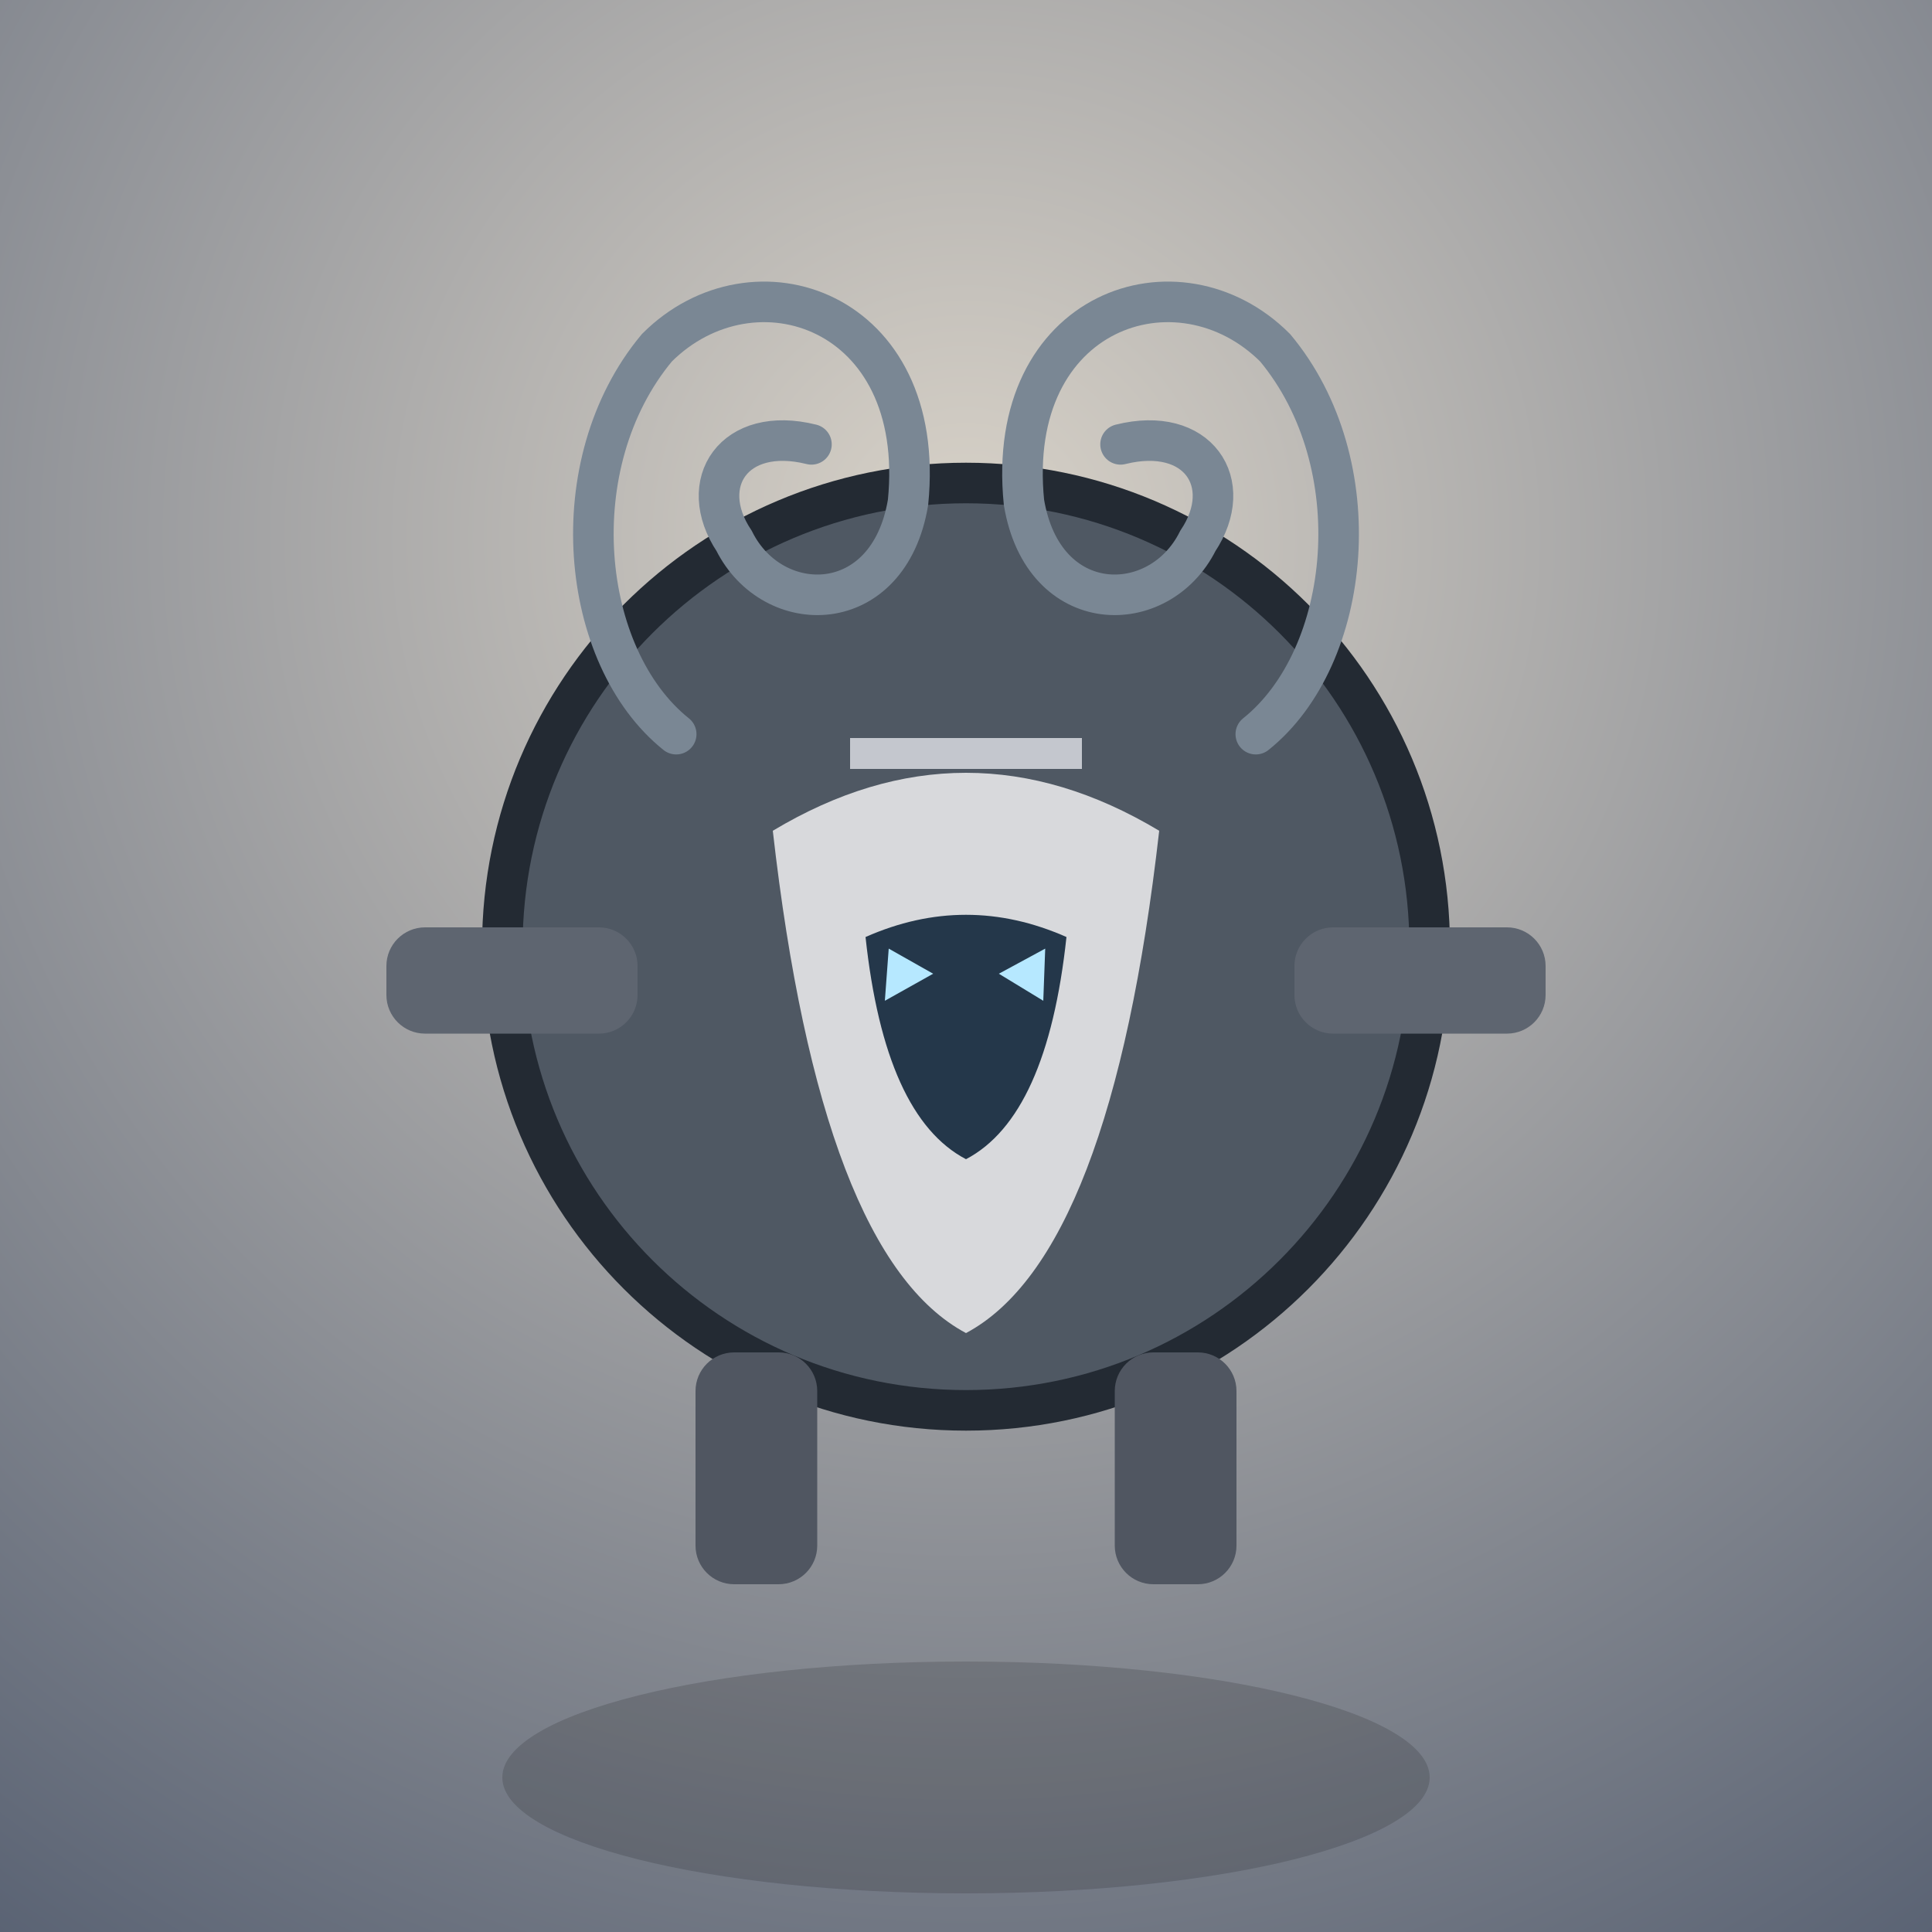
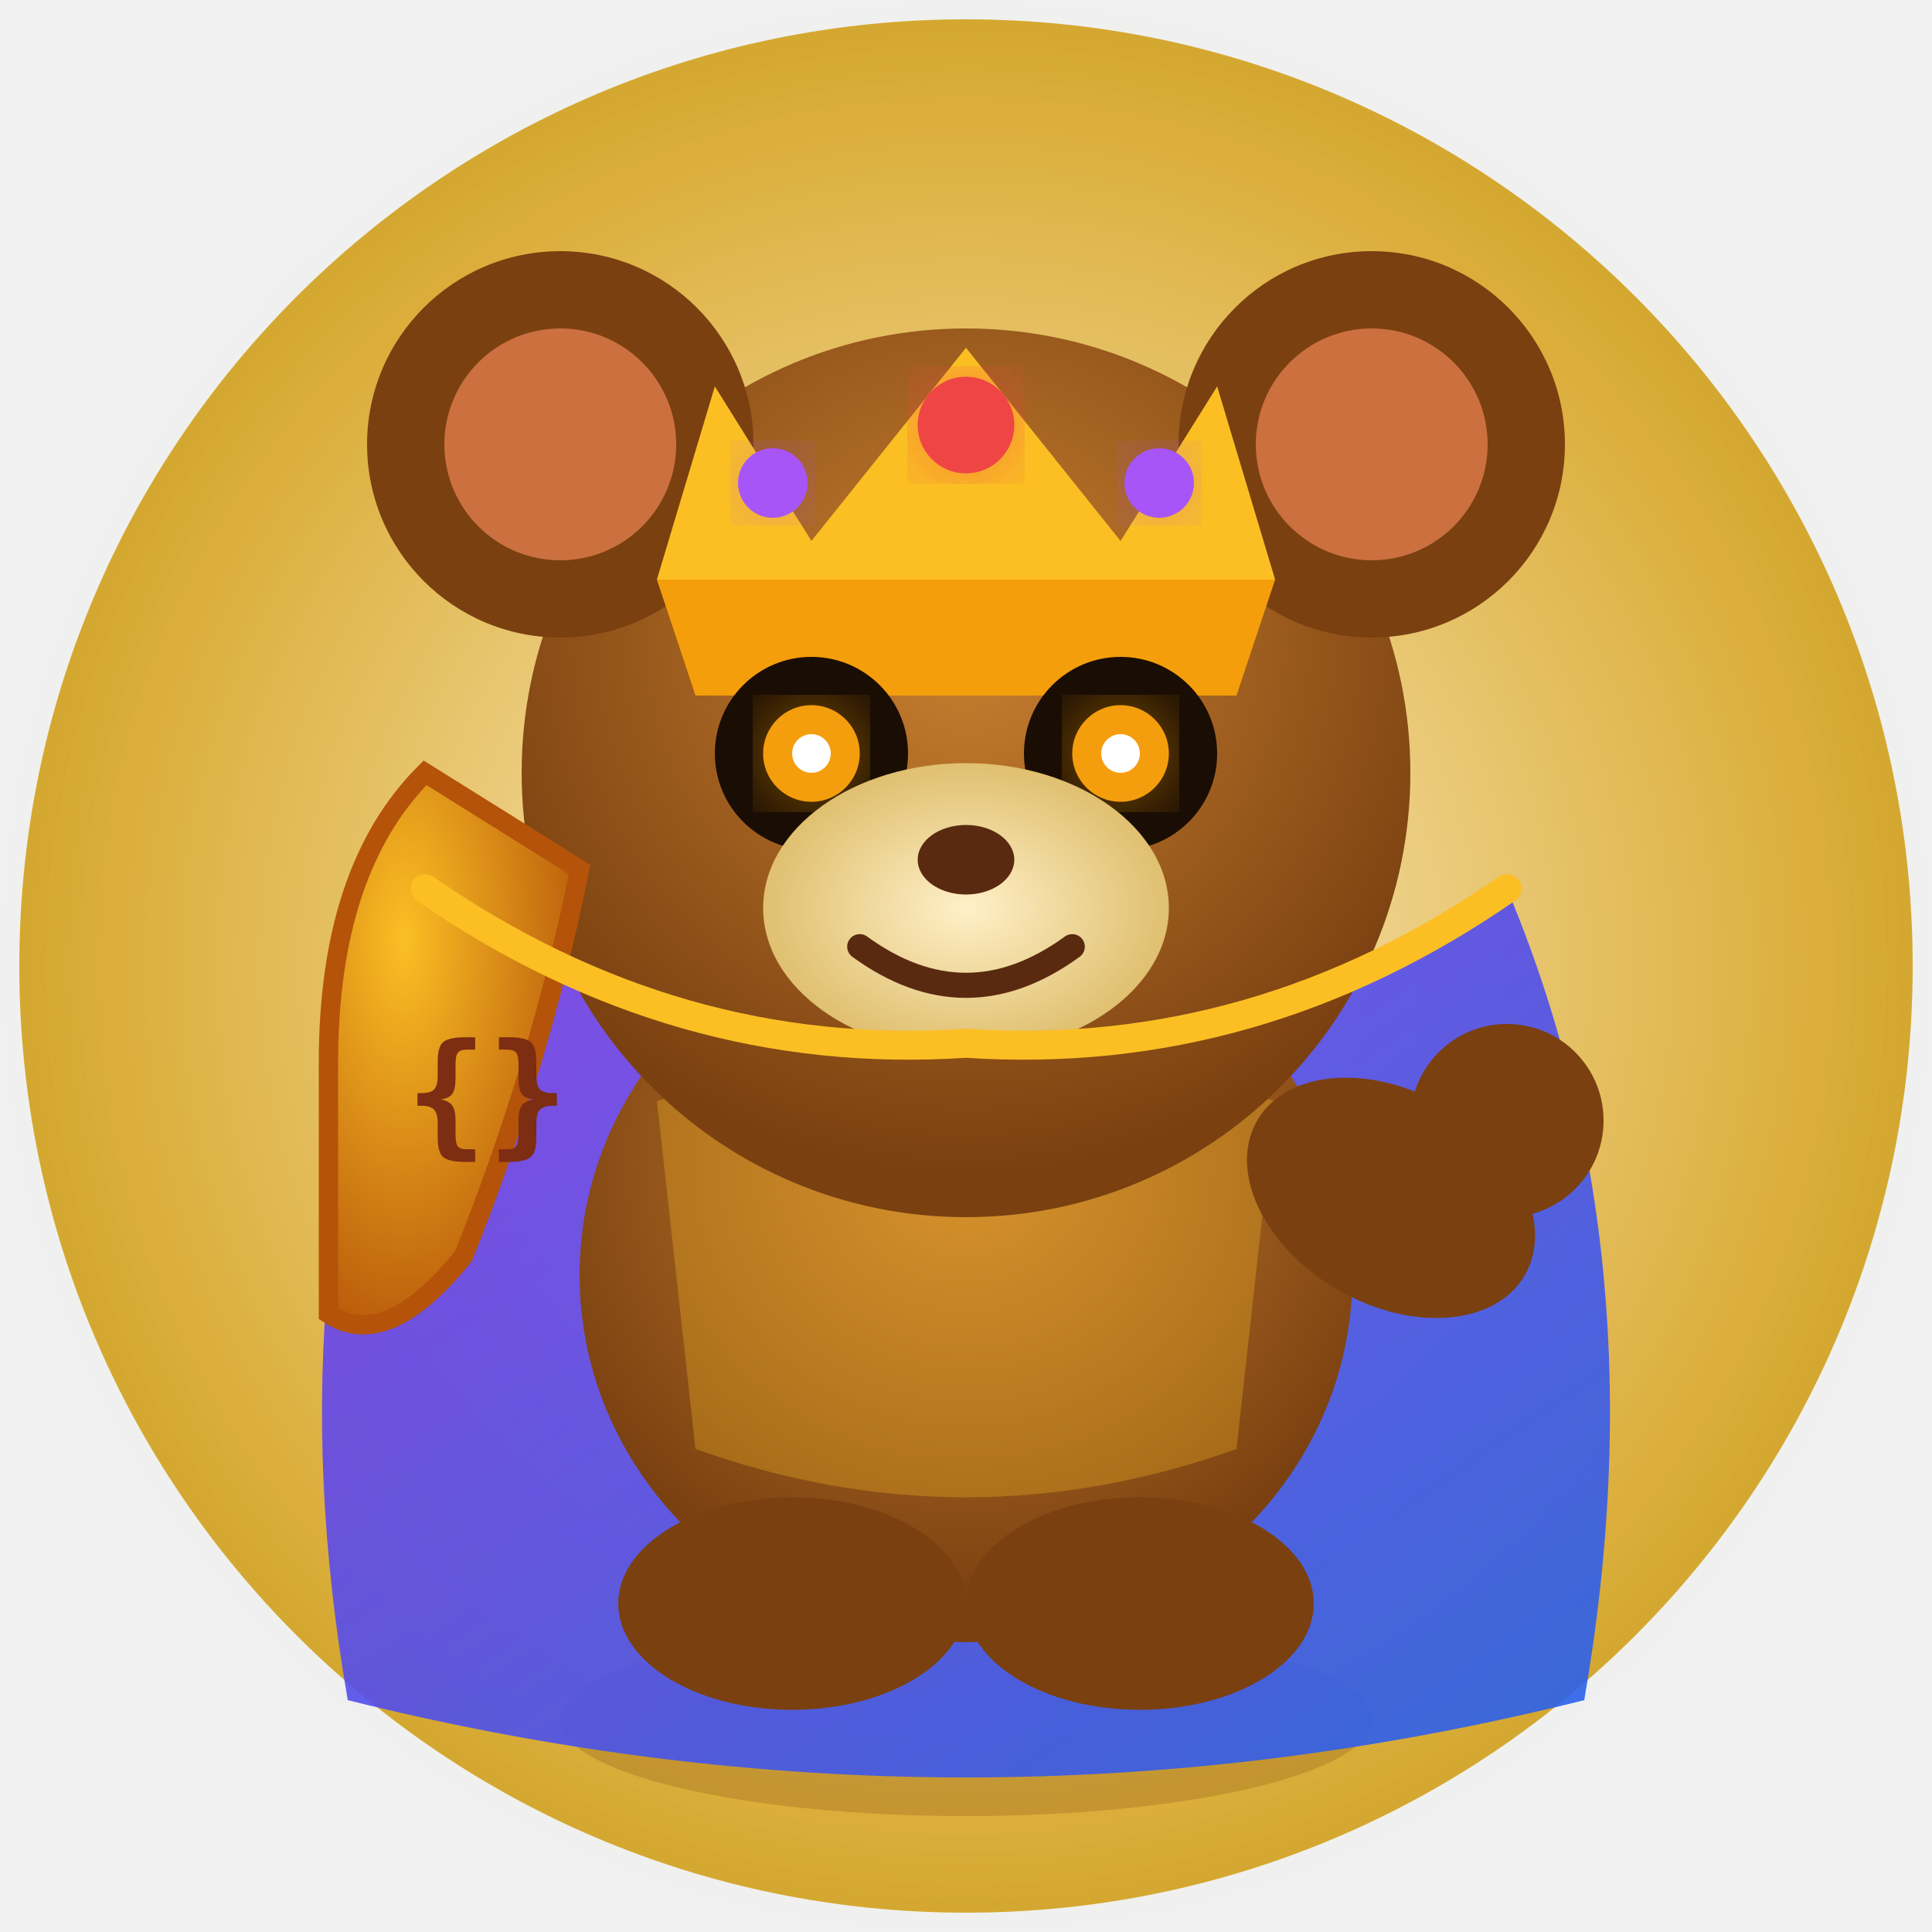
<svg xmlns="http://www.w3.org/2000/svg" viewBox="0 0 100 100">
  <defs>
-     <radialGradient id="bg4" cx="50%" cy="28%" r="88%">
-       <stop offset="0%" stop-color="#d8d2c8" />
-       <stop offset="100%" stop-color="#596273" />
+     <radialGradient id="bg" cx="50%" cy="50%" r="50%">
+       <stop offset="0%" stop-color="#fffbe8" />
+       <stop offset="100%" stop-color="#d4a830" />
    </radialGradient>
+     <radialGradient id="fur" cx="50%" cy="35%" r="60%">
+       <stop offset="0%" stop-color="#c88030" />
+       <stop offset="100%" stop-color="#7a4010" />
+     </radialGradient>
+     <radialGradient id="muzz" cx="50%" cy="50%" r="50%">
+       <stop offset="0%" stop-color="#fff0c8" />
+       <stop offset="100%" stop-color="#e0c070" />
+     </radialGradient>
+     <radialGradient id="shield" cx="30%" cy="30%" r="80%">
+       <stop offset="0%" stop-color="#fbbf24" />
+       <stop offset="100%" stop-color="#b45309" />
+     </radialGradient>
+     <linearGradient id="cape" x1="0%" y1="0%" x2="100%" y2="100%">
+       <stop offset="0%" stop-color="#7c3aed" />
+       <stop offset="100%" stop-color="#2563eb" />
+     </linearGradient>
+     <filter id="glow">
+       <feGaussianBlur stdDeviation="2.5" result="blur" />
+       <feMerge>
+         <feMergeNode in="blur" />
+         <feMergeNode in="SourceGraphic" />
+       </feMerge>
+     </filter>
  </defs>
-   <rect width="100" height="100" fill="url(#bg4)" />
-   <ellipse cx="50" cy="92" rx="24" ry="6" fill="#000" opacity="0.15" />
-   <circle cx="50" cy="49" r="24" fill="#4f5863" stroke="#232a33" stroke-width="2.1" />
-   <path d="M35 38 C30 34,29 24,34 18 C39 13,48 16,47 26 C46 32,40 32,38 28 C36 25,38 22,42 23" fill="none" stroke="#7a8794" stroke-width="2.1" stroke-linecap="round" />
-   <path d="M65 38 C70 34,71 24,66 18 C61 13,52 16,53 26 C54 32,60 32,62 28 C64 25,62 22,58 23" fill="none" stroke="#7a8794" stroke-width="2.1" stroke-linecap="round" />
-   <rect x="20" y="48" width="13" height="5.5" rx="2" fill="#5e6570" />
-   <rect x="67" y="48" width="13" height="5.5" rx="2" fill="#5e6570" />
-   <rect x="36" y="70" width="6.3" height="12" rx="2" fill="#505661" />
-   <rect x="57.7" y="70" width="6.3" height="12" rx="2" fill="#505661" />
-   <path d="M44 39 H56" stroke="#c4c7ce" stroke-width="1.6" />
-   <rect x="46" y="58" width="8" height="6" rx="2" fill="#7a8794" />
-   <path d="M40 43 Q50 37 60 43 Q57.5 65 50 69 Q42.5 65 40 43 Z" fill="#d8d9dc" />
-   <path d="M44.8 48.5 Q50 46.2 55.2 48.5 Q54.2 57.8 50 60 Q45.8 57.8 44.8 48.5 Z" fill="#24374a" />
-   <path d="M45.8 51.8 L48.3 50.4 L46 49.1 Z" fill="#b6e8ff" />
-   <path d="M54 51.8 L51.7 50.4 L54.1 49.1 Z" fill="#b6e8ff" />
+   <circle cx="50" cy="50" r="49" fill="url(#bg)" />
+   <circle cx="50" cy="50" r="45" fill="#f59e0b" opacity="0.12" filter="url(#glow)" />
+   <ellipse cx="50" cy="89" rx="21" ry="5" fill="#a07020" opacity="0.4" />
+   <path d="M22 46 Q14 65 18 88 Q50 96 82 88 Q86 65 78 46 Q65 55 50 54 Q35 55 22 46 Z" fill="url(#cape)" opacity="0.9" />
+   <ellipse cx="50" cy="66" rx="20" ry="19" fill="url(#fur)" />
+   <path d="M34 57 Q50 52 66 57 L64 75 Q50 80 36 75 Z" fill="#fbbf24" opacity="0.3" />
+   <circle cx="50" cy="40" r="23" fill="url(#fur)" />
+   <circle cx="29" cy="23" r="10" fill="#7a4010" />
+   <circle cx="29" cy="23" r="6" fill="#cc7040" />
+   <circle cx="71" cy="23" r="10" fill="#7a4010" />
+   <circle cx="71" cy="23" r="6" fill="#cc7040" />
+   <path d="M34 30 L37 20 L42 28 L50 18 L58 28 L63 20 L66 30 Z" fill="#fbbf24" />
+   <path d="M34 30 L66 30 L64 36 L36 36 Z" fill="#f59e0b" />
+   <circle cx="50" cy="22" r="2.5" fill="#ef4444" filter="url(#glow)" />
+   <circle cx="40" cy="25" r="1.8" fill="#a855f7" filter="url(#glow)" />
+   <circle cx="60" cy="25" r="1.8" fill="#a855f7" filter="url(#glow)" />
+   <circle cx="42" cy="39" r="5" fill="#1a0d04" />
+   <circle cx="58" cy="39" r="5" fill="#1a0d04" />
+   <circle cx="42" cy="39" r="2.5" fill="#f59e0b" filter="url(#glow)" />
+   <circle cx="58" cy="39" r="2.5" fill="#f59e0b" filter="url(#glow)" />
+   <circle cx="42" cy="39" r="1" fill="white" />
+   <circle cx="58" cy="39" r="1" fill="white" />
+   <ellipse cx="50" cy="47" rx="10.5" ry="7.5" fill="url(#muzz)" />
+   <ellipse cx="50" cy="44.5" rx="2.5" ry="1.8" fill="#5a2a10" />
+   <path d="M44.5 49 Q50 53 55.5 49" stroke="#5a2a10" stroke-width="1.3" fill="none" stroke-linecap="round" />
+   <path d="M17 55 Q17 45 22 40 L30 45 Q28 55 24 65 Q20 70 17 68 Z" fill="url(#shield)" stroke="#b45309" stroke-width="1" />
+   <text x="21" y="59" font-size="7" fill="#7c2d12" font-family="monospace" font-weight="bold">{}</text>
+   <ellipse cx="72" cy="62" rx="8" ry="5.5" fill="#7a4010" transform="rotate(30 72 62)" />
+   <circle cx="78" cy="58" r="5" fill="#7a4010" />
+   <ellipse cx="41" cy="83" rx="9" ry="5.5" fill="#7a4010" />
+   <ellipse cx="59" cy="83" rx="9" ry="5.5" fill="#7a4010" />
+   <path d="M22 46 Q35 55 50 54 Q65 55 78 46" stroke="#fbbf24" stroke-width="1.5" fill="none" stroke-linecap="round" />
</svg>
